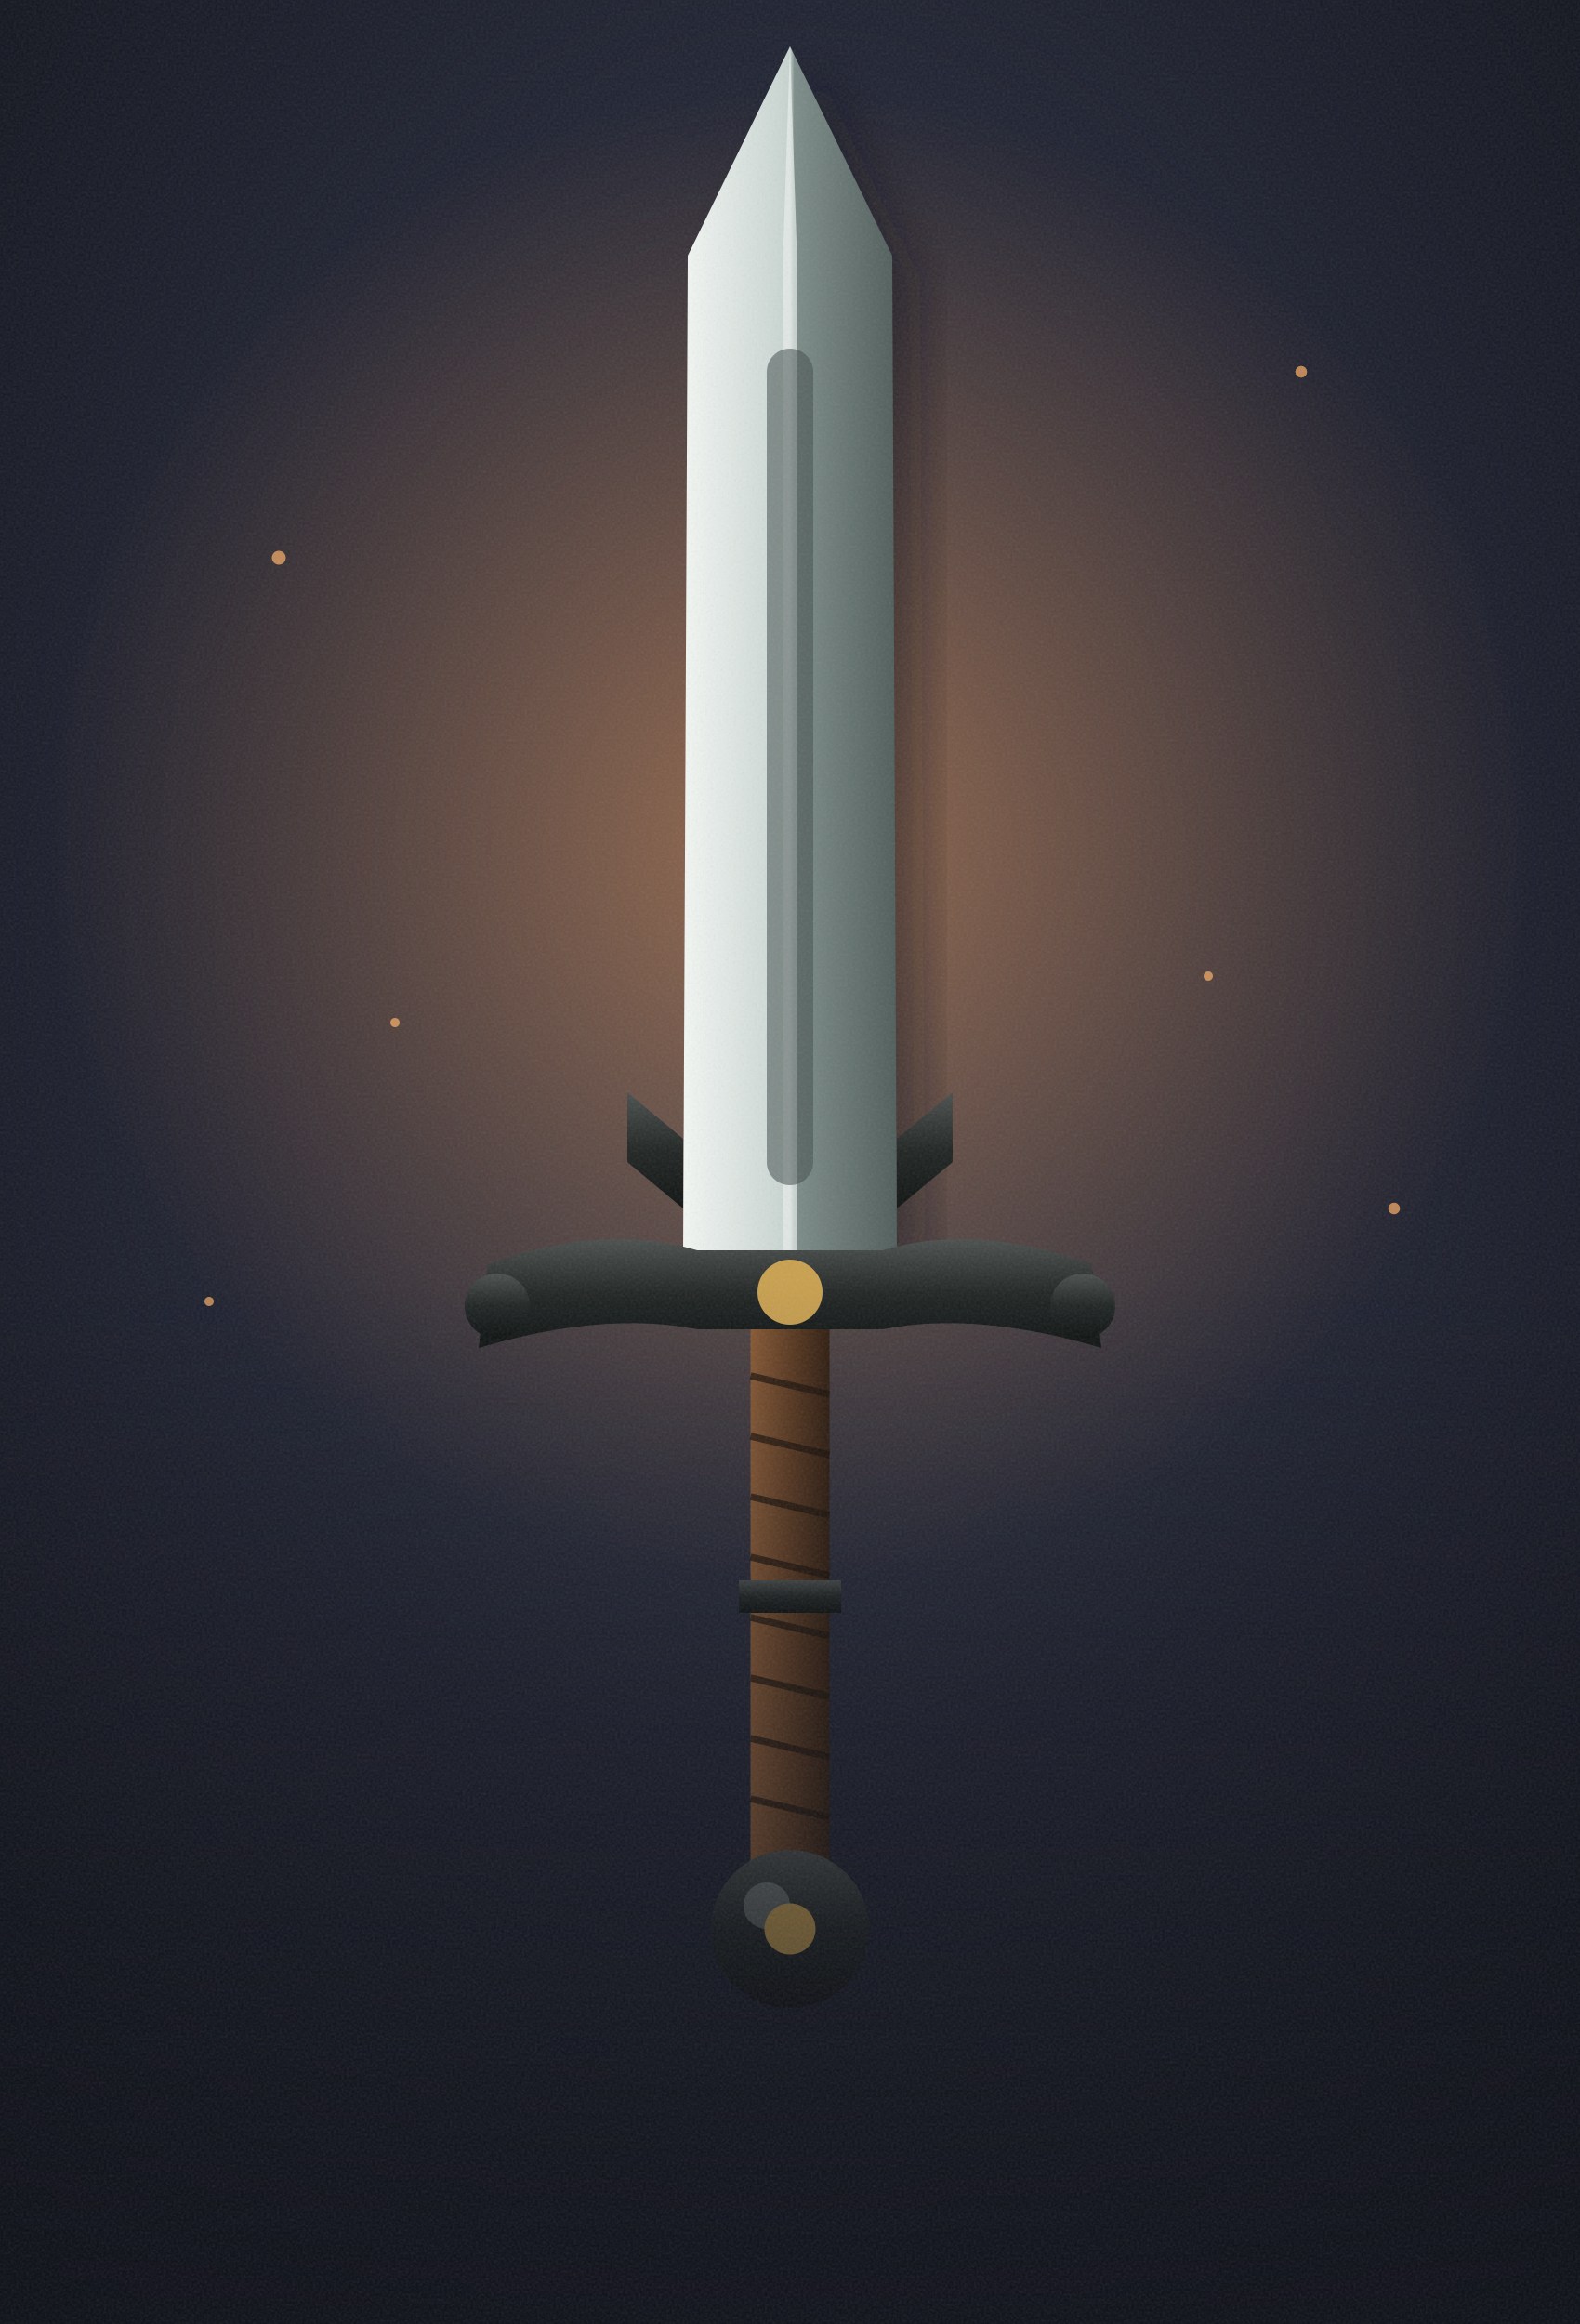
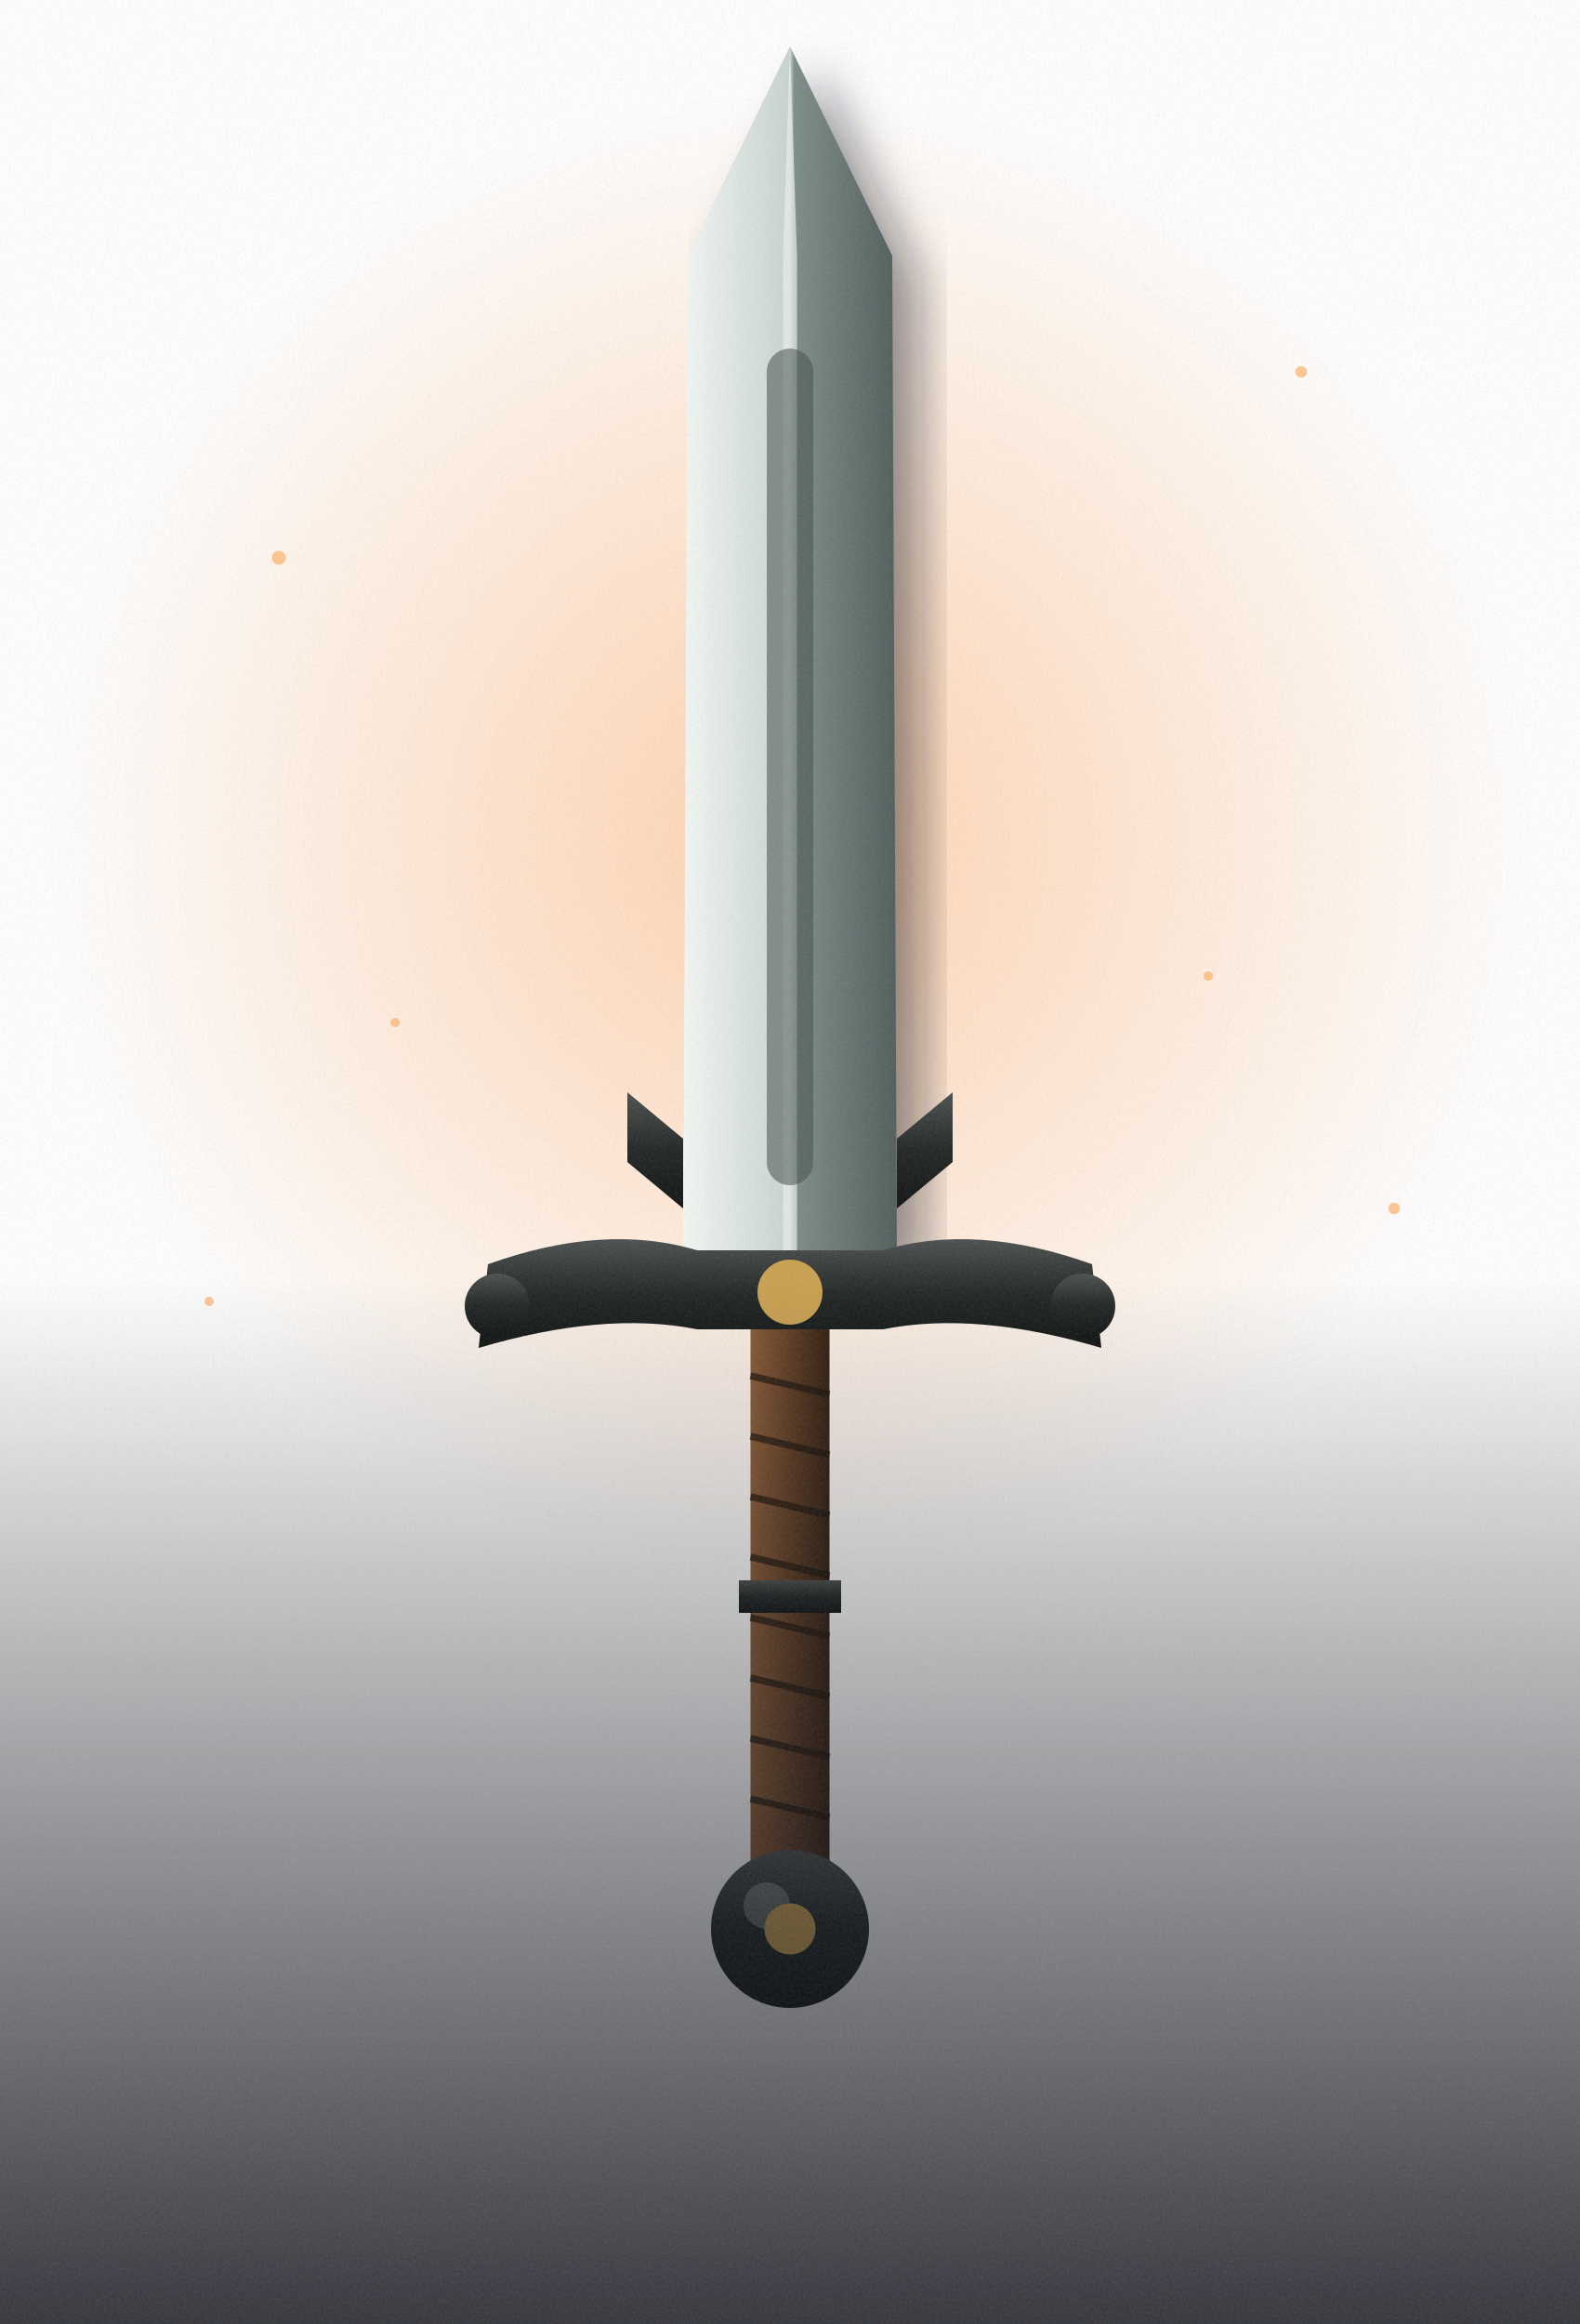
<svg xmlns="http://www.w3.org/2000/svg" viewBox="0 0 680 1000">
  <defs>
    <radialGradient id="ciel" cx="50%" cy="40%" r="75%">
      <stop offset="0" stop-color="#3b3f4e" />
      <stop offset="0.5" stop-color="#1e2130" />
      <stop offset="1" stop-color="#0c0e16" />
    </radialGradient>
    <radialGradient id="braise" cx="50%" cy="50%" r="50%">
      <stop offset="0" stop-color="#ff9a4a" stop-opacity="0.45" />
      <stop offset="1" stop-color="#ff9a4a" stop-opacity="0" />
    </radialGradient>
    <linearGradient id="acier" x1="0" y1="0" x2="1" y2="0">
      <stop offset="0" stop-color="#f3f7f4" />
      <stop offset="0.5" stop-color="#c7d3cf" />
      <stop offset="0.52" stop-color="#7d8c89" />
      <stop offset="1" stop-color="#4e5c5a" />
    </linearGradient>
    <linearGradient id="fer" x1="0" y1="0" x2="0" y2="1">
      <stop offset="0" stop-color="#4a4f4d" />
      <stop offset="0.5" stop-color="#1f2423" />
      <stop offset="1" stop-color="#0d1110" />
    </linearGradient>
    <linearGradient id="cuir" x1="0" y1="0" x2="1" y2="0">
      <stop offset="0" stop-color="#8a5a34" />
      <stop offset="0.5" stop-color="#5d3a20" />
      <stop offset="1" stop-color="#2f1c0f" />
    </linearGradient>
    <linearGradient id="voile" x1="0" y1="0" x2="0" y2="1">
      <stop offset="0.55" stop-color="#0c0e16" stop-opacity="0" />
      <stop offset="1" stop-color="#0c0e16" stop-opacity="0.85" />
    </linearGradient>
    <filter id="grain" x="0" y="0" width="100%" height="100%">
      <feTurbulence type="fractalNoise" baseFrequency="0.9" numOctaves="2" seed="101" />
      <feColorMatrix type="saturate" values="0" />
      <feComponentTransfer>
        <feFuncA type="linear" slope="0.12" />
      </feComponentTransfer>
    </filter>
    <filter id="ombre">
      <feGaussianBlur stdDeviation="10" />
    </filter>
  </defs>
-   <rect width="680" height="1000" fill="url(#ciel)" />
  <circle cx="340" cy="360" r="320" fill="url(#braise)" />
  <g transform="translate(352 30)" opacity="0.45" filter="url(#ombre)">
    <polygon points="0,0 -44,90 -46,520 46,520 44,90" fill="#0c0e16" />
  </g>
  <g transform="translate(340 20)">
    <polygon points="0,0 -44,90 -46,520 46,520 44,90" fill="url(#acier)" />
    <polygon points="0,0 -3,90 -3,520 3,520 3,90" fill="#e9f0ed" opacity="0.7" />
    <rect x="-10" y="130" width="20" height="360" rx="10" fill="#3f4c4a" opacity="0.55" />
    <path d="M-46 470 L-70 450 L-70 480 L-46 500 Z M46 470 L70 450 L70 480 L46 500 Z" fill="url(#fer)" />
    <path d="M-130 524 Q-80 506 -40 518 L40 518 Q80 506 130 524 L134 560 Q80 544 40 552 L-40 552 Q-80 544 -134 560 Z" fill="url(#fer)" />
    <circle cx="-126" cy="542" r="14" fill="url(#fer)" />
    <circle cx="126" cy="542" r="14" fill="url(#fer)" />
    <circle cx="0" cy="536" r="14" fill="#c9a04e" />
    <rect x="-17" y="552" width="34" height="230" fill="url(#cuir)" />
    <g stroke="#1a0f08" stroke-width="3" opacity="0.7">
      <line x1="-17" y1="572" x2="17" y2="580" />
      <line x1="-17" y1="598" x2="17" y2="606" />
      <line x1="-17" y1="624" x2="17" y2="632" />
      <line x1="-17" y1="650" x2="17" y2="658" />
      <line x1="-17" y1="676" x2="17" y2="684" />
      <line x1="-17" y1="702" x2="17" y2="710" />
      <line x1="-17" y1="728" x2="17" y2="736" />
      <line x1="-17" y1="754" x2="17" y2="762" />
    </g>
    <rect x="-22" y="660" width="44" height="14" fill="url(#fer)" />
    <circle cx="0" cy="810" r="34" fill="url(#fer)" />
    <circle cx="-10" cy="800" r="10" fill="#9aa39f" opacity="0.5" />
    <circle cx="0" cy="810" r="11" fill="#c9a04e" />
  </g>
  <g fill="#ffb066" opacity="0.7">
    <circle cx="120" cy="240" r="3" />
    <circle cx="560" cy="160" r="2.5" />
    <circle cx="90" cy="560" r="2" />
    <circle cx="600" cy="520" r="2.5" />
    <circle cx="170" cy="440" r="2" />
    <circle cx="520" cy="420" r="2" />
  </g>
  <rect width="680" height="1000" fill="url(#voile)" />
  <rect width="680" height="1000" filter="url(#grain)" />
</svg>
